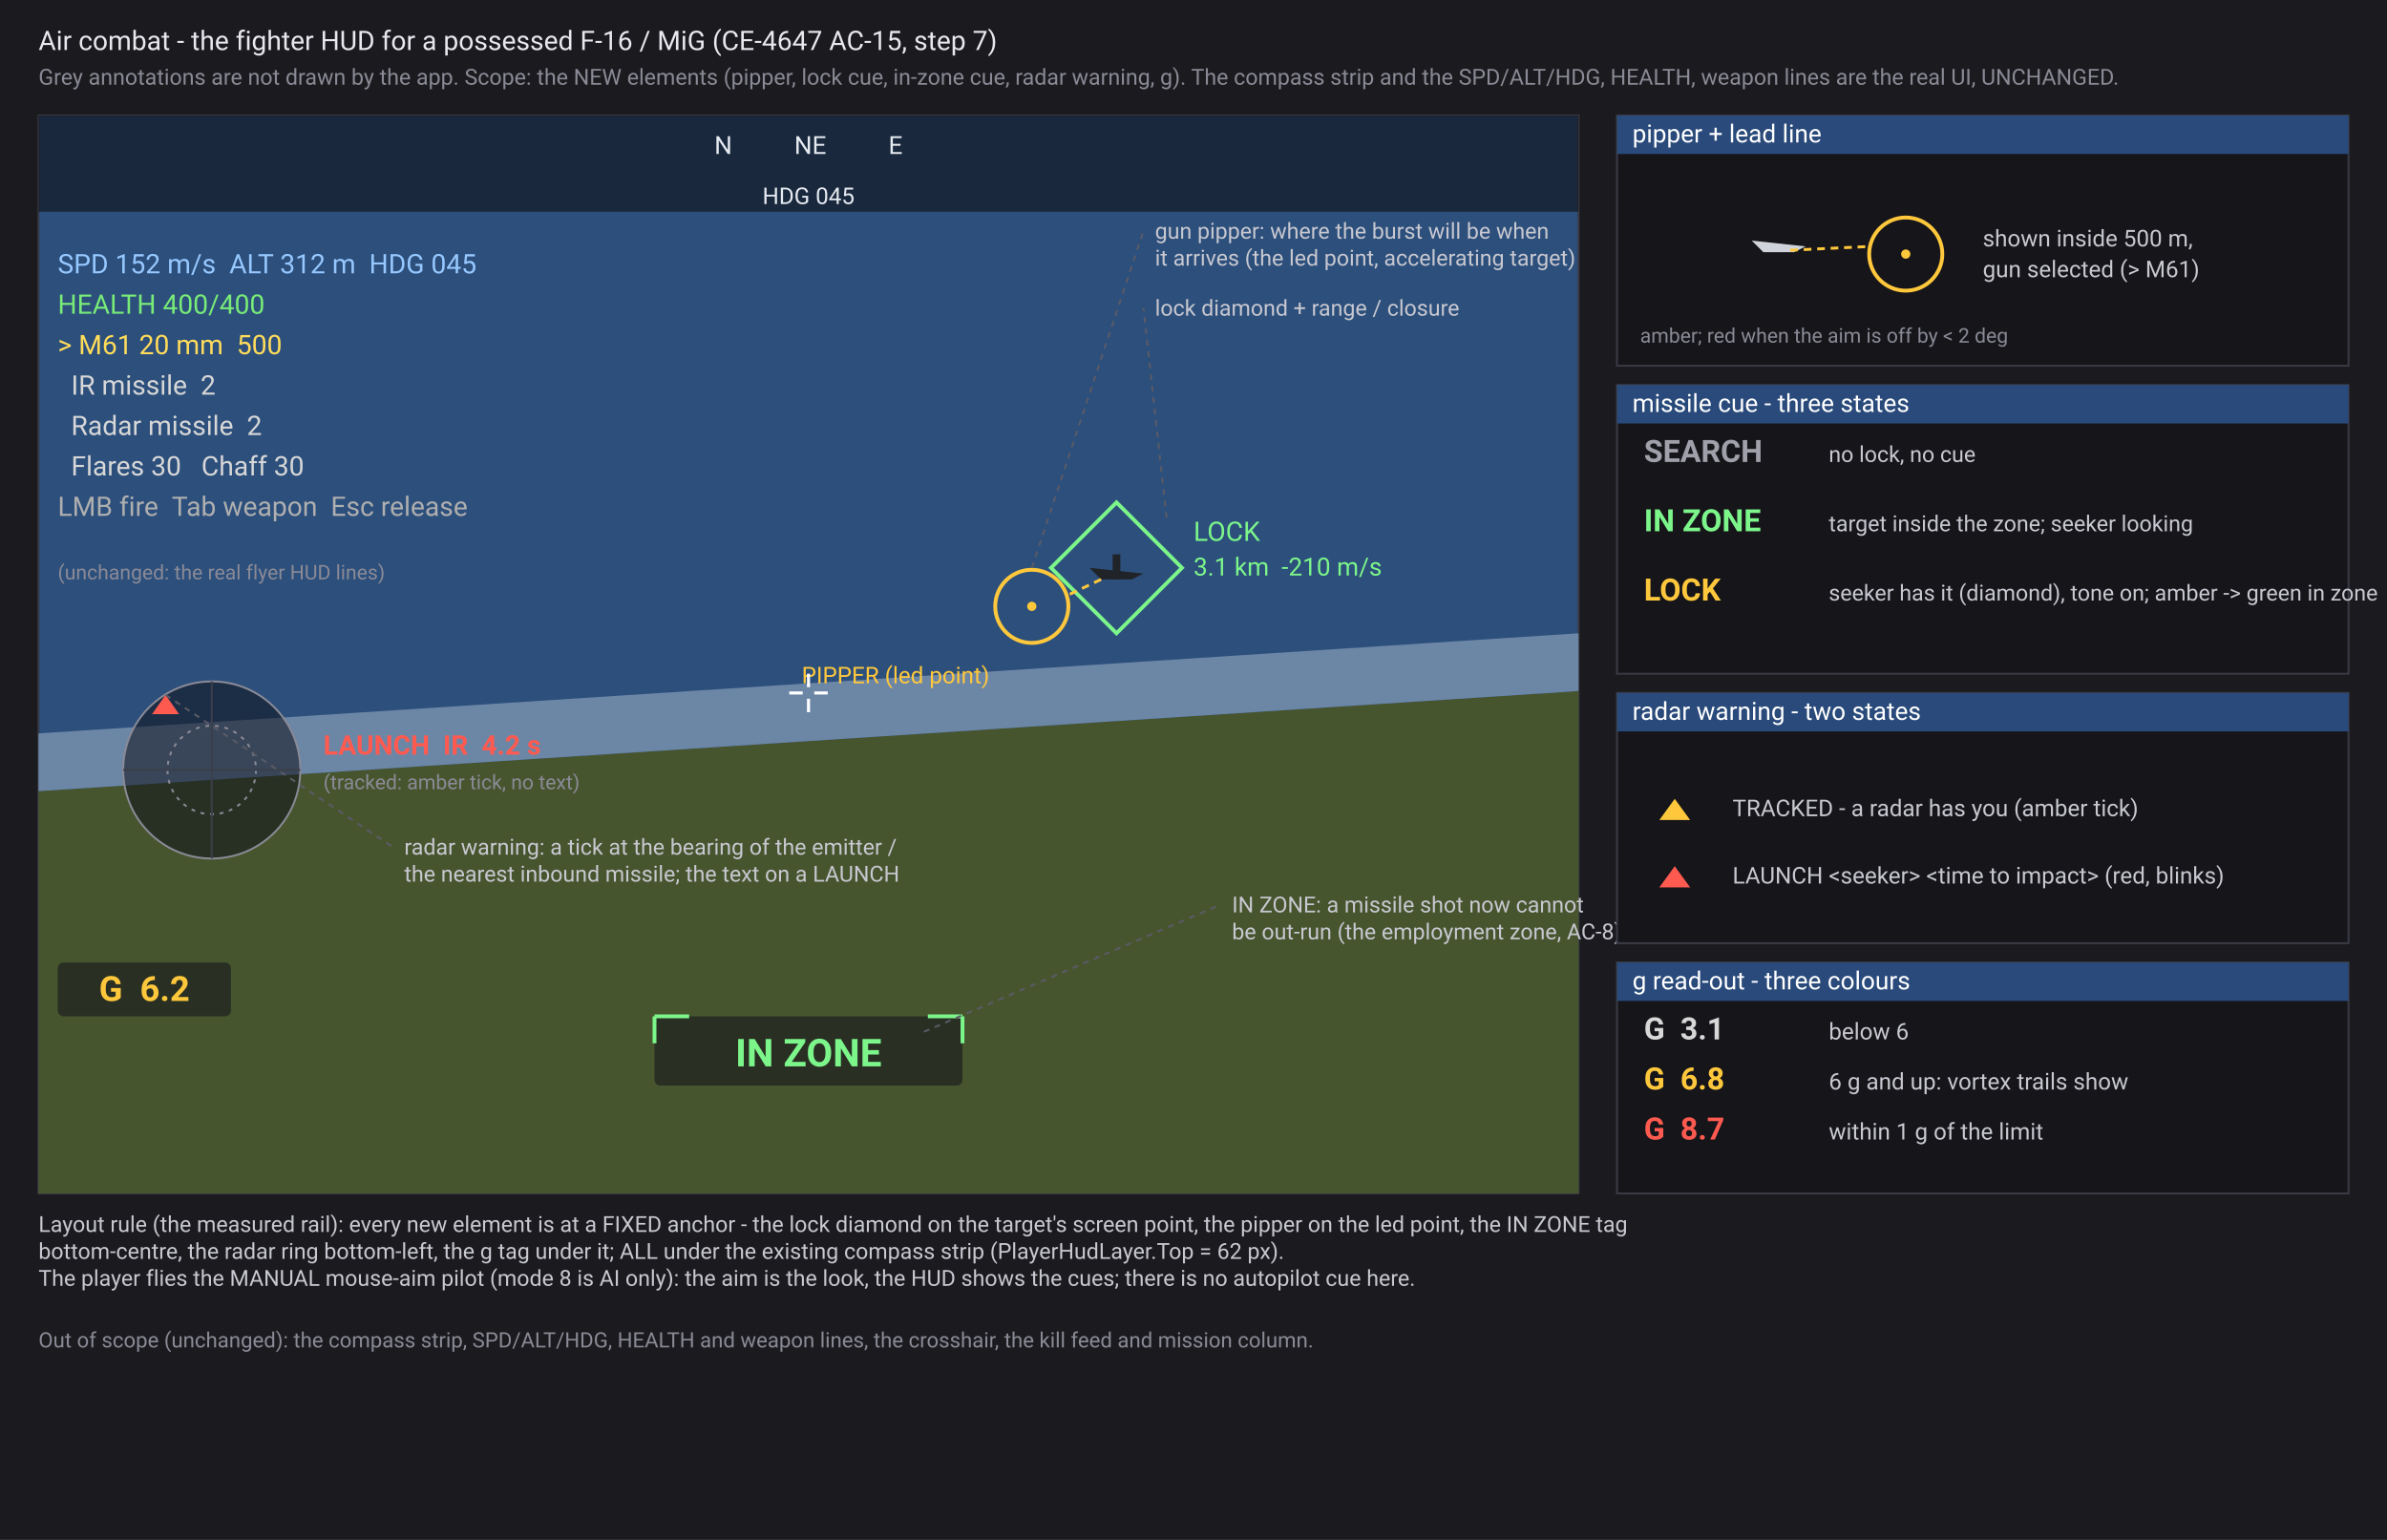
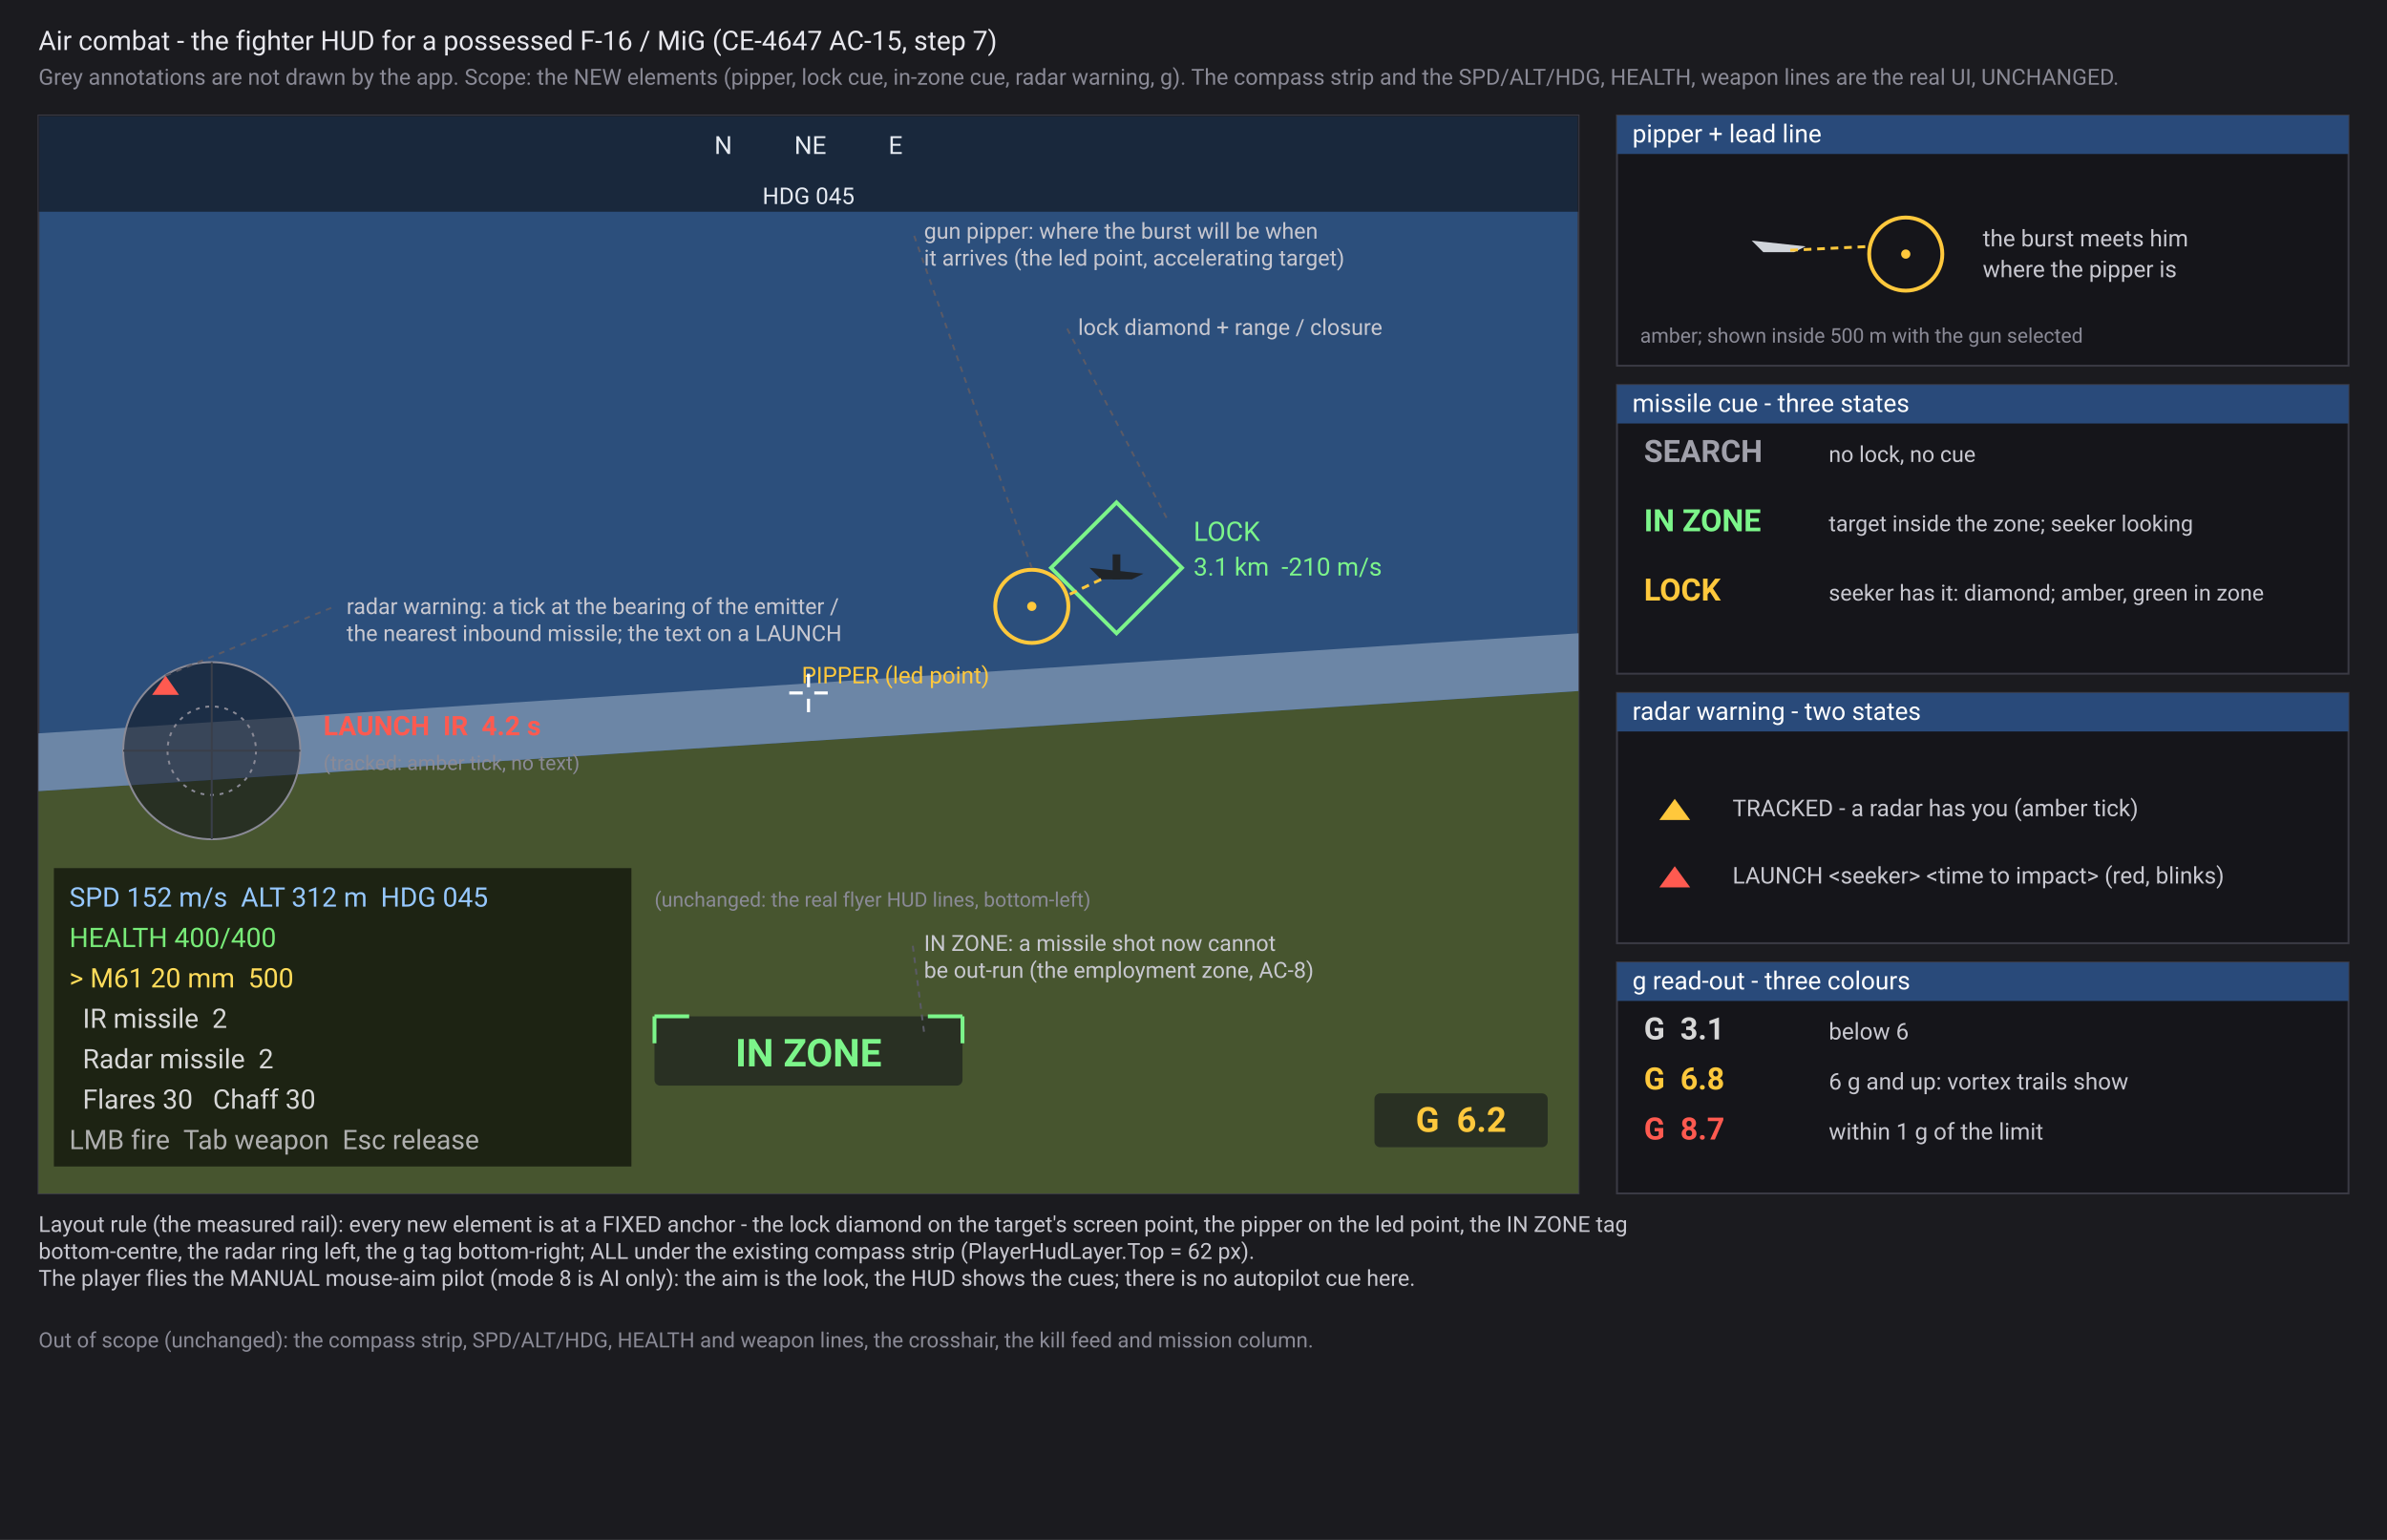
<svg xmlns="http://www.w3.org/2000/svg" width="1240" height="800" viewBox="0 0 1240 800">
  <rect x="0" y="0" width="1240" height="800" fill="#1B1B1F" rx="0" opacity="1" />
  <text x="20" y="26" fill="#E8E8EE" font-size="14" font-family="Roboto, Segoe UI, Arial, sans-serif" text-anchor="start" font-weight="normal" xml:space="preserve">Air combat - the fighter HUD for a possessed F-16 / MiG (CE-4647 AC-15, step 7)</text>
  <text x="20" y="44" fill="#8A8A96" font-size="11.5" font-family="Roboto, Segoe UI, Arial, sans-serif" text-anchor="start" font-weight="normal" xml:space="preserve">Grey annotations are not drawn by the app. Scope: the NEW elements (pipper, lock cue, in-zone cue, radar warning, g). The compass strip and the SPD/ALT/HDG, HEALTH, weapon lines are the real UI, UNCHANGED.</text>
  <rect x="20" y="60" width="800" height="560" fill="#2C4F7C" rx="0" stroke="#3A3A44" stroke-width="1" opacity="1" />
  <g clip-path="url(#v)">
    <clipPath id="v">
      <rect x="20" y="60" width="800" height="560" />
    </clipPath>
    <polygon points="-580,450.0 1420,320.0 1420,1220 -580,1220" fill="#47552F" />
    <polygon points="-580,450.0 1420,320.0 1420,290.0 -580,420.0" fill="#6C86A6" />
  </g>
  <rect x="20" y="60" width="800" height="50" fill="#10131A" rx="0" opacity="0.65" />
  <text x="420.0" y="80" fill="#E6EBF2" font-size="13" font-family="Roboto, Segoe UI, Arial, sans-serif" text-anchor="middle" font-weight="normal" xml:space="preserve">N          NE          E</text>
  <text x="420.0" y="106" fill="#E6EBF2" font-size="12" font-family="Roboto, Segoe UI, Arial, sans-serif" text-anchor="middle" font-weight="normal" xml:space="preserve">HDG 045</text>
-   <text x="30" y="142" fill="#96C8FF" font-size="14" font-family="Roboto, Segoe UI, Arial, sans-serif" text-anchor="start" font-weight="normal" xml:space="preserve">SPD 152 m/s  ALT 312 m  HDG 045</text>
-   <text x="30" y="163" fill="#78EB78" font-size="14" font-family="Roboto, Segoe UI, Arial, sans-serif" text-anchor="start" font-weight="normal" xml:space="preserve">HEALTH 400/400</text>
-   <text x="30" y="184" fill="#FFDC5A" font-size="14" font-family="Roboto, Segoe UI, Arial, sans-serif" text-anchor="start" font-weight="normal" xml:space="preserve">&gt; M61 20 mm  500</text>
-   <text x="30" y="205" fill="#D7D7D7" font-size="14" font-family="Roboto, Segoe UI, Arial, sans-serif" text-anchor="start" font-weight="normal" xml:space="preserve">  IR missile  2</text>
-   <text x="30" y="226" fill="#D7D7D7" font-size="14" font-family="Roboto, Segoe UI, Arial, sans-serif" text-anchor="start" font-weight="normal" xml:space="preserve">  Radar missile  2</text>
-   <text x="30" y="247" fill="#D7D7D7" font-size="14" font-family="Roboto, Segoe UI, Arial, sans-serif" text-anchor="start" font-weight="normal" xml:space="preserve">  Flares 30   Chaff 30</text>
-   <text x="30" y="268" fill="#AFAFAF" font-size="14" font-family="Roboto, Segoe UI, Arial, sans-serif" text-anchor="start" font-weight="normal" xml:space="preserve">LMB fire  Tab weapon  Esc release</text>
-   <text x="30" y="301" fill="#8A8A96" font-size="10.5" font-family="Roboto, Segoe UI, Arial, sans-serif" text-anchor="start" font-weight="normal" xml:space="preserve">(unchanged: the real flyer HUD lines)</text>
+   <rect x="28" y="451" width="300" height="155" fill="#000000" rx="0" opacity="0.59" />
+   <text x="36" y="471" fill="#96C8FF" font-size="14" font-family="Roboto, Segoe UI, Arial, sans-serif" text-anchor="start" font-weight="normal" xml:space="preserve">SPD 152 m/s  ALT 312 m  HDG 045</text>
+   <text x="36" y="492" fill="#78EB78" font-size="14" font-family="Roboto, Segoe UI, Arial, sans-serif" text-anchor="start" font-weight="normal" xml:space="preserve">HEALTH 400/400</text>
+   <text x="36" y="513" fill="#FFDC5A" font-size="14" font-family="Roboto, Segoe UI, Arial, sans-serif" text-anchor="start" font-weight="normal" xml:space="preserve">&gt; M61 20 mm  500</text>
+   <text x="36" y="534" fill="#D7D7D7" font-size="14" font-family="Roboto, Segoe UI, Arial, sans-serif" text-anchor="start" font-weight="normal" xml:space="preserve">  IR missile  2</text>
+   <text x="36" y="555" fill="#D7D7D7" font-size="14" font-family="Roboto, Segoe UI, Arial, sans-serif" text-anchor="start" font-weight="normal" xml:space="preserve">  Radar missile  2</text>
+   <text x="36" y="576" fill="#D7D7D7" font-size="14" font-family="Roboto, Segoe UI, Arial, sans-serif" text-anchor="start" font-weight="normal" xml:space="preserve">  Flares 30   Chaff 30</text>
+   <text x="36" y="597" fill="#AFAFAF" font-size="14" font-family="Roboto, Segoe UI, Arial, sans-serif" text-anchor="start" font-weight="normal" xml:space="preserve">LMB fire  Tab weapon  Esc release</text>
+   <text x="340" y="471" fill="#8A8A96" font-size="10.5" font-family="Roboto, Segoe UI, Arial, sans-serif" text-anchor="start" font-weight="normal" xml:space="preserve">(unchanged: the real flyer HUD lines, bottom-left)</text>
  <polygon points="566,295 594,298 588,301 572,301" fill="#202428" />
  <rect x="578" y="288" width="4" height="13" fill="#202428" />
  <polygon points="580,261 614,295 580,329 546,295" fill="none" stroke="#7CF58A" stroke-width="2" />
  <text x="620" y="281" fill="#7CF58A" font-size="14" font-family="Roboto, Segoe UI, Arial, sans-serif" text-anchor="start" font-weight="normal" xml:space="preserve">LOCK</text>
  <text x="620" y="299" fill="#7CF58A" font-size="13" font-family="Roboto, Segoe UI, Arial, sans-serif" text-anchor="start" font-weight="normal" xml:space="preserve">3.1 km  -210 m/s</text>
  <circle cx="536" cy="315" r="19" fill="none" stroke="#FFC83C" stroke-width="2" />
  <circle cx="536" cy="315" r="2.4" fill="#FFC83C" />
  <line x1="572" y1="301" x2="553" y2="310" stroke="#FFC83C" stroke-width="1.5" stroke-dasharray="4 3" />
  <text x="514" y="355" fill="#FFC83C" font-size="12" font-family="Roboto, Segoe UI, Arial, sans-serif" text-anchor="end" font-weight="normal" xml:space="preserve">PIPPER (led point)</text>
  <line x1="410.0" y1="360.0" x2="417.0" y2="360.0" stroke="#FFFFFF" stroke-width="1.6" />
  <line x1="423.0" y1="360.0" x2="430.0" y2="360.0" stroke="#FFFFFF" stroke-width="1.6" />
  <line x1="420.0" y1="350.0" x2="420.0" y2="357.0" stroke="#FFFFFF" stroke-width="1.6" />
  <line x1="420.0" y1="363.0" x2="420.0" y2="370.0" stroke="#FFFFFF" stroke-width="1.6" />
  <rect x="340.0" y="528" width="160" height="36" fill="#10131A" rx="3" opacity="0.55" />
  <text x="420.0" y="554" fill="#7CF58A" font-size="20" font-family="Roboto, Segoe UI, Arial, sans-serif" text-anchor="middle" font-weight="bold" xml:space="preserve">IN ZONE</text>
  <line x1="340.0" y1="528" x2="358.0" y2="528" stroke="#7CF58A" stroke-width="2" />
  <line x1="340.0" y1="528" x2="340.0" y2="542" stroke="#7CF58A" stroke-width="2" />
  <line x1="500.0" y1="528" x2="482.0" y2="528" stroke="#7CF58A" stroke-width="2" />
  <line x1="500.0" y1="528" x2="500.0" y2="542" stroke="#7CF58A" stroke-width="2" />
-   <rect x="30" y="500" width="90" height="28" fill="#10131A" rx="3" opacity="0.55" />
-   <text x="75" y="520" fill="#FFC83C" font-size="18" font-family="Roboto, Segoe UI, Arial, sans-serif" text-anchor="middle" font-weight="bold" xml:space="preserve">G  6.2</text>
-   <circle cx="110" cy="400" r="46" fill="#10131A" fill-opacity="0.55" stroke="#8A8A96" />
-   <circle cx="110" cy="400" r="23.0" fill="none" stroke="#8A8A96" stroke-dasharray="2 3" />
-   <line x1="110" y1="354" x2="110" y2="446" stroke="#3A3F4A" stroke-width="1" />
-   <line x1="64" y1="400" x2="156" y2="400" stroke="#3A3F4A" stroke-width="1" />
-   <polygon points="86,361 93,371 79,371" fill="#FF5A50" />
-   <text x="168" y="392" fill="#FF5A50" font-size="14" font-family="Roboto, Segoe UI, Arial, sans-serif" text-anchor="start" font-weight="bold" xml:space="preserve">LAUNCH  IR  4.2 s</text>
-   <text x="168" y="410" fill="#8A8A96" font-size="10.5" font-family="Roboto, Segoe UI, Arial, sans-serif" text-anchor="start" font-weight="normal" xml:space="preserve">(tracked: amber tick, no text)</text>
-   <path d="M536 295 L594 120" stroke="#5A5A66" stroke-width="1" stroke-dasharray="3 3" fill="none" />
-   <text x="600" y="124" fill="#C8C8D0" font-size="11.5" font-family="Roboto, Segoe UI, Arial, sans-serif" text-anchor="start" font-weight="normal" xml:space="preserve">gun pipper: where the burst will be when</text>
-   <text x="600" y="138" fill="#C8C8D0" font-size="11.5" font-family="Roboto, Segoe UI, Arial, sans-serif" text-anchor="start" font-weight="normal" xml:space="preserve">it arrives (the led point, accelerating target)</text>
-   <path d="M606 269 L594 160" stroke="#5A5A66" stroke-width="1" stroke-dasharray="3 3" fill="none" />
-   <text x="600" y="164" fill="#C8C8D0" font-size="11.5" font-family="Roboto, Segoe UI, Arial, sans-serif" text-anchor="start" font-weight="normal" xml:space="preserve">lock diamond + range / closure</text>
-   <path d="M480.0 536 L634 470" stroke="#5A5A66" stroke-width="1" stroke-dasharray="3 3" fill="none" />
-   <text x="640" y="474" fill="#C8C8D0" font-size="11.5" font-family="Roboto, Segoe UI, Arial, sans-serif" text-anchor="start" font-weight="normal" xml:space="preserve">IN ZONE: a missile shot now cannot</text>
-   <text x="640" y="488" fill="#C8C8D0" font-size="11.5" font-family="Roboto, Segoe UI, Arial, sans-serif" text-anchor="start" font-weight="normal" xml:space="preserve">be out-run (the employment zone, AC-8)</text>
-   <path d="M86 361 L204 440" stroke="#5A5A66" stroke-width="1" stroke-dasharray="3 3" fill="none" />
-   <text x="210" y="444" fill="#C8C8D0" font-size="11.5" font-family="Roboto, Segoe UI, Arial, sans-serif" text-anchor="start" font-weight="normal" xml:space="preserve">radar warning: a tick at the bearing of the emitter /</text>
-   <text x="210" y="458" fill="#C8C8D0" font-size="11.5" font-family="Roboto, Segoe UI, Arial, sans-serif" text-anchor="start" font-weight="normal" xml:space="preserve">the nearest inbound missile; the text on a LAUNCH</text>
+   <rect x="714" y="568" width="90" height="28" fill="#10131A" rx="3" opacity="0.55" />
+   <text x="759" y="588" fill="#FFC83C" font-size="18" font-family="Roboto, Segoe UI, Arial, sans-serif" text-anchor="middle" font-weight="bold" xml:space="preserve">G  6.2</text>
+   <circle cx="110" cy="390" r="46" fill="#10131A" fill-opacity="0.55" stroke="#8A8A96" />
+   <circle cx="110" cy="390" r="23.0" fill="none" stroke="#8A8A96" stroke-dasharray="2 3" />
+   <line x1="110" y1="344" x2="110" y2="436" stroke="#3A3F4A" stroke-width="1" />
+   <line x1="64" y1="390" x2="156" y2="390" stroke="#3A3F4A" stroke-width="1" />
+   <polygon points="86,351 93,361 79,361" fill="#FF5A50" />
+   <text x="168" y="382" fill="#FF5A50" font-size="14" font-family="Roboto, Segoe UI, Arial, sans-serif" text-anchor="start" font-weight="bold" xml:space="preserve">LAUNCH  IR  4.2 s</text>
+   <text x="168" y="400" fill="#8A8A96" font-size="10.5" font-family="Roboto, Segoe UI, Arial, sans-serif" text-anchor="start" font-weight="normal" xml:space="preserve">(tracked: amber tick, no text)</text>
+   <path d="M536 295 L474 120" stroke="#5A5A66" stroke-width="1" stroke-dasharray="3 3" fill="none" />
+   <text x="480" y="124" fill="#C8C8D0" font-size="11.5" font-family="Roboto, Segoe UI, Arial, sans-serif" text-anchor="start" font-weight="normal" xml:space="preserve">gun pipper: where the burst will be when</text>
+   <text x="480" y="138" fill="#C8C8D0" font-size="11.5" font-family="Roboto, Segoe UI, Arial, sans-serif" text-anchor="start" font-weight="normal" xml:space="preserve">it arrives (the led point, accelerating target)</text>
+   <path d="M606 269 L554 170" stroke="#5A5A66" stroke-width="1" stroke-dasharray="3 3" fill="none" />
+   <text x="560" y="174" fill="#C8C8D0" font-size="11.5" font-family="Roboto, Segoe UI, Arial, sans-serif" text-anchor="start" font-weight="normal" xml:space="preserve">lock diamond + range / closure</text>
+   <path d="M480.0 536 L474 490" stroke="#5A5A66" stroke-width="1" stroke-dasharray="3 3" fill="none" />
+   <text x="480" y="494" fill="#C8C8D0" font-size="11.5" font-family="Roboto, Segoe UI, Arial, sans-serif" text-anchor="start" font-weight="normal" xml:space="preserve">IN ZONE: a missile shot now cannot</text>
+   <text x="480" y="508" fill="#C8C8D0" font-size="11.5" font-family="Roboto, Segoe UI, Arial, sans-serif" text-anchor="start" font-weight="normal" xml:space="preserve">be out-run (the employment zone, AC-8)</text>
+   <path d="M86 351 L174 315" stroke="#5A5A66" stroke-width="1" stroke-dasharray="3 3" fill="none" />
+   <text x="180" y="319" fill="#C8C8D0" font-size="11.5" font-family="Roboto, Segoe UI, Arial, sans-serif" text-anchor="start" font-weight="normal" xml:space="preserve">radar warning: a tick at the bearing of the emitter /</text>
+   <text x="180" y="333" fill="#C8C8D0" font-size="11.5" font-family="Roboto, Segoe UI, Arial, sans-serif" text-anchor="start" font-weight="normal" xml:space="preserve">the nearest inbound missile; the text on a LAUNCH</text>
  <rect x="840" y="60" width="380" height="130" fill="#15151A" rx="0" stroke="#3A3A44" stroke-width="1" opacity="1" />
  <rect x="840" y="60" width="380" height="20" fill="#294A7A" rx="0" opacity="1" />
  <text x="848" y="74" fill="#FFFFFF" font-size="13" font-family="Roboto, Segoe UI, Arial, sans-serif" text-anchor="start" font-weight="normal" xml:space="preserve">pipper + lead line</text>
  <polygon points="910,125 938,128 932,131 916,131" fill="#D0D4DA" />
  <circle cx="990" cy="132" r="19" fill="none" stroke="#FFC83C" stroke-width="2" />
  <circle cx="990" cy="132" r="2.4" fill="#FFC83C" />
  <line x1="930" y1="130" x2="972" y2="128" stroke="#FFC83C" stroke-width="1.5" stroke-dasharray="4 3" />
-   <text x="1030" y="128" fill="#C8C8D0" font-size="12" font-family="Roboto, Segoe UI, Arial, sans-serif" text-anchor="start" font-weight="normal" xml:space="preserve">shown inside 500 m,</text>
-   <text x="1030" y="144" fill="#C8C8D0" font-size="12" font-family="Roboto, Segoe UI, Arial, sans-serif" text-anchor="start" font-weight="normal" xml:space="preserve">gun selected (&gt; M61)</text>
-   <text x="852" y="178" fill="#8A8A96" font-size="10.5" font-family="Roboto, Segoe UI, Arial, sans-serif" text-anchor="start" font-weight="normal" xml:space="preserve">amber; red when the aim is off by &lt; 2 deg</text>
+   <text x="1030" y="128" fill="#C8C8D0" font-size="12" font-family="Roboto, Segoe UI, Arial, sans-serif" text-anchor="start" font-weight="normal" xml:space="preserve">the burst meets him</text>
+   <text x="1030" y="144" fill="#C8C8D0" font-size="12" font-family="Roboto, Segoe UI, Arial, sans-serif" text-anchor="start" font-weight="normal" xml:space="preserve">where the pipper is</text>
+   <text x="852" y="178" fill="#8A8A96" font-size="10.5" font-family="Roboto, Segoe UI, Arial, sans-serif" text-anchor="start" font-weight="normal" xml:space="preserve">amber; shown inside 500 m with the gun selected</text>
  <rect x="840" y="200" width="380" height="150" fill="#15151A" rx="0" stroke="#3A3A44" stroke-width="1" opacity="1" />
  <rect x="840" y="200" width="380" height="20" fill="#294A7A" rx="0" opacity="1" />
  <text x="848" y="214" fill="#FFFFFF" font-size="13" font-family="Roboto, Segoe UI, Arial, sans-serif" text-anchor="start" font-weight="normal" xml:space="preserve">missile cue - three states</text>
  <text x="854" y="240" fill="#A0A0AA" font-size="16" font-family="Roboto, Segoe UI, Arial, sans-serif" text-anchor="start" font-weight="bold" xml:space="preserve">SEARCH</text>
  <text x="950" y="240" fill="#C8C8D0" font-size="11.5" font-family="Roboto, Segoe UI, Arial, sans-serif" text-anchor="start" font-weight="normal" xml:space="preserve">no lock, no cue</text>
  <text x="854" y="276" fill="#7CF58A" font-size="16" font-family="Roboto, Segoe UI, Arial, sans-serif" text-anchor="start" font-weight="bold" xml:space="preserve">IN ZONE</text>
  <text x="950" y="276" fill="#C8C8D0" font-size="11.5" font-family="Roboto, Segoe UI, Arial, sans-serif" text-anchor="start" font-weight="normal" xml:space="preserve">target inside the zone; seeker looking</text>
  <text x="854" y="312" fill="#FFC83C" font-size="16" font-family="Roboto, Segoe UI, Arial, sans-serif" text-anchor="start" font-weight="bold" xml:space="preserve">LOCK</text>
-   <text x="950" y="312" fill="#C8C8D0" font-size="11.5" font-family="Roboto, Segoe UI, Arial, sans-serif" text-anchor="start" font-weight="normal" xml:space="preserve">seeker has it (diamond), tone on; amber -&gt; green in zone</text>
+   <text x="950" y="312" fill="#C8C8D0" font-size="11.5" font-family="Roboto, Segoe UI, Arial, sans-serif" text-anchor="start" font-weight="normal" xml:space="preserve">seeker has it: diamond; amber, green in zone</text>
  <rect x="840" y="360" width="380" height="130" fill="#15151A" rx="0" stroke="#3A3A44" stroke-width="1" opacity="1" />
  <rect x="840" y="360" width="380" height="20" fill="#294A7A" rx="0" opacity="1" />
  <text x="848" y="374" fill="#FFFFFF" font-size="13" font-family="Roboto, Segoe UI, Arial, sans-serif" text-anchor="start" font-weight="normal" xml:space="preserve">radar warning - two states</text>
  <polygon points="870,415 878,426 862,426" fill="#FFC83C" />
  <text x="900" y="424" fill="#C8C8D0" font-size="12" font-family="Roboto, Segoe UI, Arial, sans-serif" text-anchor="start" font-weight="normal" xml:space="preserve">TRACKED - a radar has you (amber tick)</text>
  <polygon points="870,450 878,461 862,461" fill="#FF5A50" />
  <text x="900" y="459" fill="#C8C8D0" font-size="12" font-family="Roboto, Segoe UI, Arial, sans-serif" text-anchor="start" font-weight="normal" xml:space="preserve">LAUNCH &lt;seeker&gt; &lt;time to impact&gt; (red, blinks)</text>
  <rect x="840" y="500" width="380" height="120" fill="#15151A" rx="0" stroke="#3A3A44" stroke-width="1" opacity="1" />
  <rect x="840" y="500" width="380" height="20" fill="#294A7A" rx="0" opacity="1" />
  <text x="848" y="514" fill="#FFFFFF" font-size="13" font-family="Roboto, Segoe UI, Arial, sans-serif" text-anchor="start" font-weight="normal" xml:space="preserve">g read-out - three colours</text>
  <text x="854" y="540" fill="#D7D7D7" font-size="16" font-family="Roboto, Segoe UI, Arial, sans-serif" text-anchor="start" font-weight="bold" xml:space="preserve">G  3.1</text>
  <text x="950" y="540" fill="#C8C8D0" font-size="12" font-family="Roboto, Segoe UI, Arial, sans-serif" text-anchor="start" font-weight="normal" xml:space="preserve">below 6</text>
  <text x="854" y="566" fill="#FFC83C" font-size="16" font-family="Roboto, Segoe UI, Arial, sans-serif" text-anchor="start" font-weight="bold" xml:space="preserve">G  6.8</text>
  <text x="950" y="566" fill="#C8C8D0" font-size="12" font-family="Roboto, Segoe UI, Arial, sans-serif" text-anchor="start" font-weight="normal" xml:space="preserve">6 g and up: vortex trails show</text>
  <text x="854" y="592" fill="#FF5A50" font-size="16" font-family="Roboto, Segoe UI, Arial, sans-serif" text-anchor="start" font-weight="bold" xml:space="preserve">G  8.7</text>
  <text x="950" y="592" fill="#C8C8D0" font-size="12" font-family="Roboto, Segoe UI, Arial, sans-serif" text-anchor="start" font-weight="normal" xml:space="preserve">within 1 g of the limit</text>
  <text x="20" y="640" fill="#C8C8D0" font-size="11.5" font-family="Roboto, Segoe UI, Arial, sans-serif" text-anchor="start" font-weight="normal" xml:space="preserve">Layout rule (the measured rail): every new element is at a FIXED anchor - the lock diamond on the target's screen point, the pipper on the led point, the IN ZONE tag</text>
-   <text x="20" y="654" fill="#C8C8D0" font-size="11.5" font-family="Roboto, Segoe UI, Arial, sans-serif" text-anchor="start" font-weight="normal" xml:space="preserve">bottom-centre, the radar ring bottom-left, the g tag under it; ALL under the existing compass strip (PlayerHudLayer.Top = 62 px).</text>
+   <text x="20" y="654" fill="#C8C8D0" font-size="11.5" font-family="Roboto, Segoe UI, Arial, sans-serif" text-anchor="start" font-weight="normal" xml:space="preserve">bottom-centre, the radar ring left, the g tag bottom-right; ALL under the existing compass strip (PlayerHudLayer.Top = 62 px).</text>
  <text x="20" y="668" fill="#C8C8D0" font-size="11.5" font-family="Roboto, Segoe UI, Arial, sans-serif" text-anchor="start" font-weight="normal" xml:space="preserve">The player flies the MANUAL mouse-aim pilot (mode 8 is AI only): the aim is the look, the HUD shows the cues; there is no autopilot cue here.</text>
  <text x="20" y="700" fill="#8A8A96" font-size="11" font-family="Roboto, Segoe UI, Arial, sans-serif" text-anchor="start" font-weight="normal" xml:space="preserve">Out of scope (unchanged): the compass strip, SPD/ALT/HDG, HEALTH and weapon lines, the crosshair, the kill feed and mission column.</text>
</svg>
